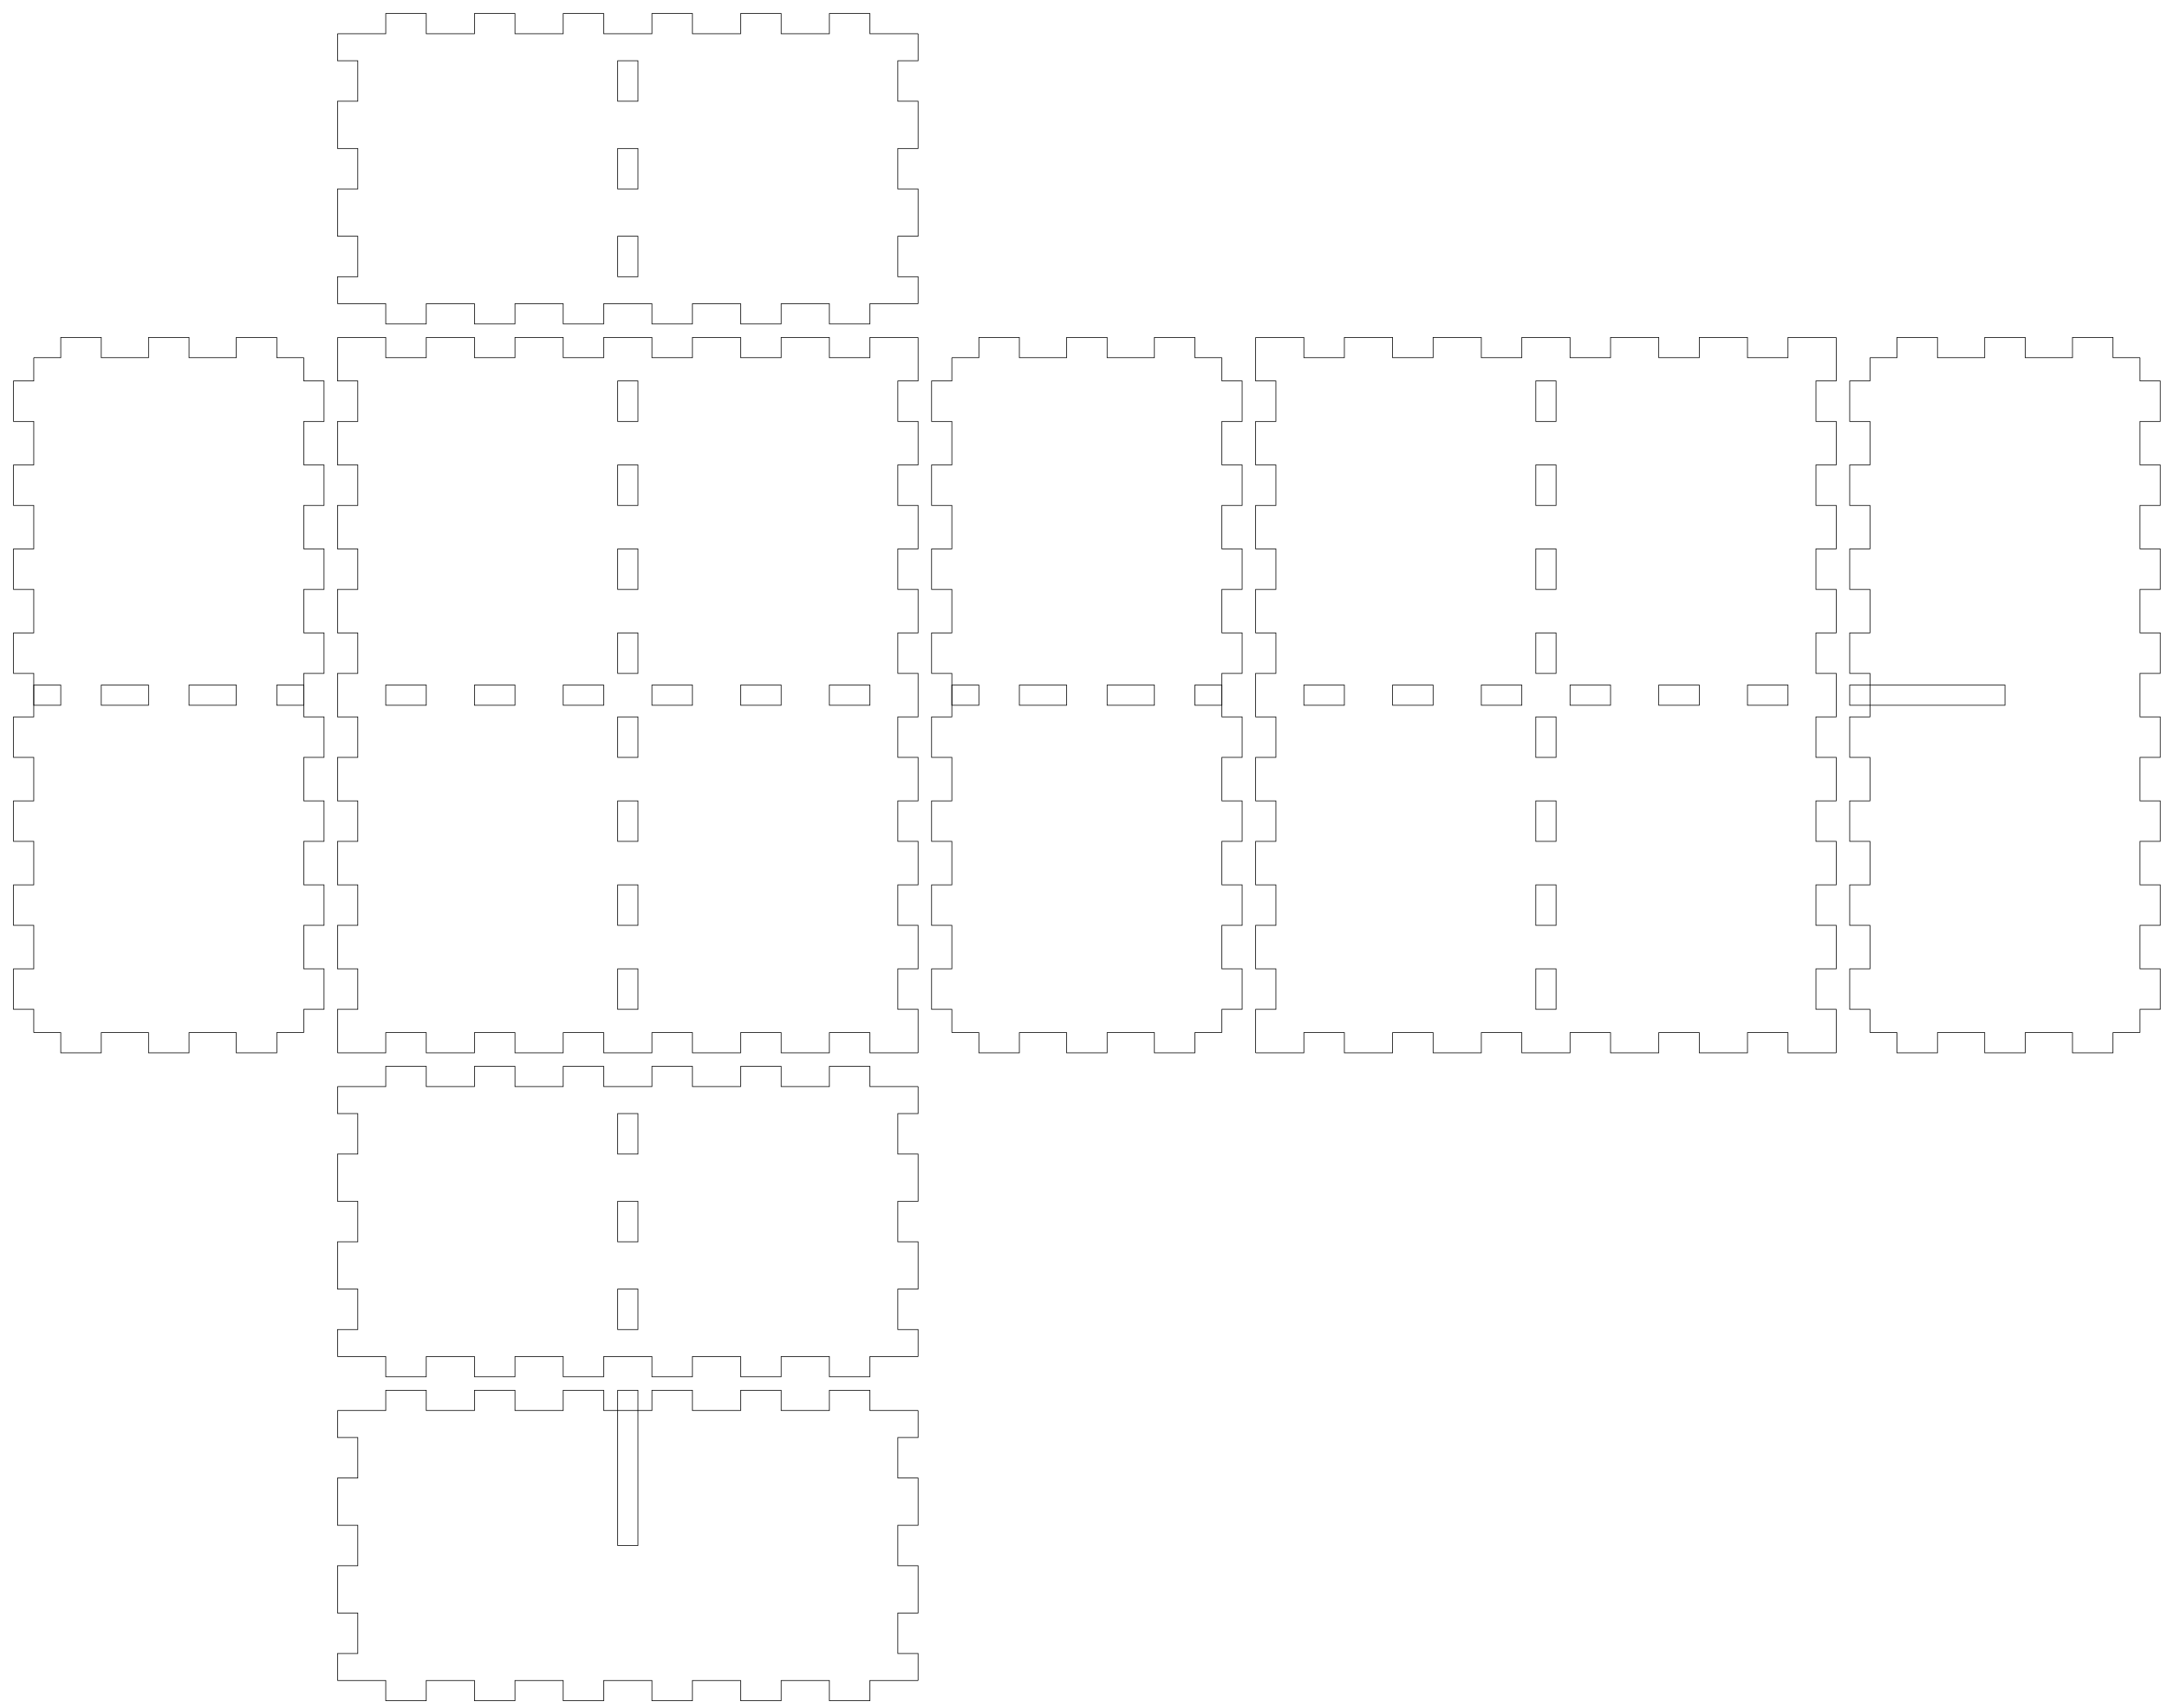
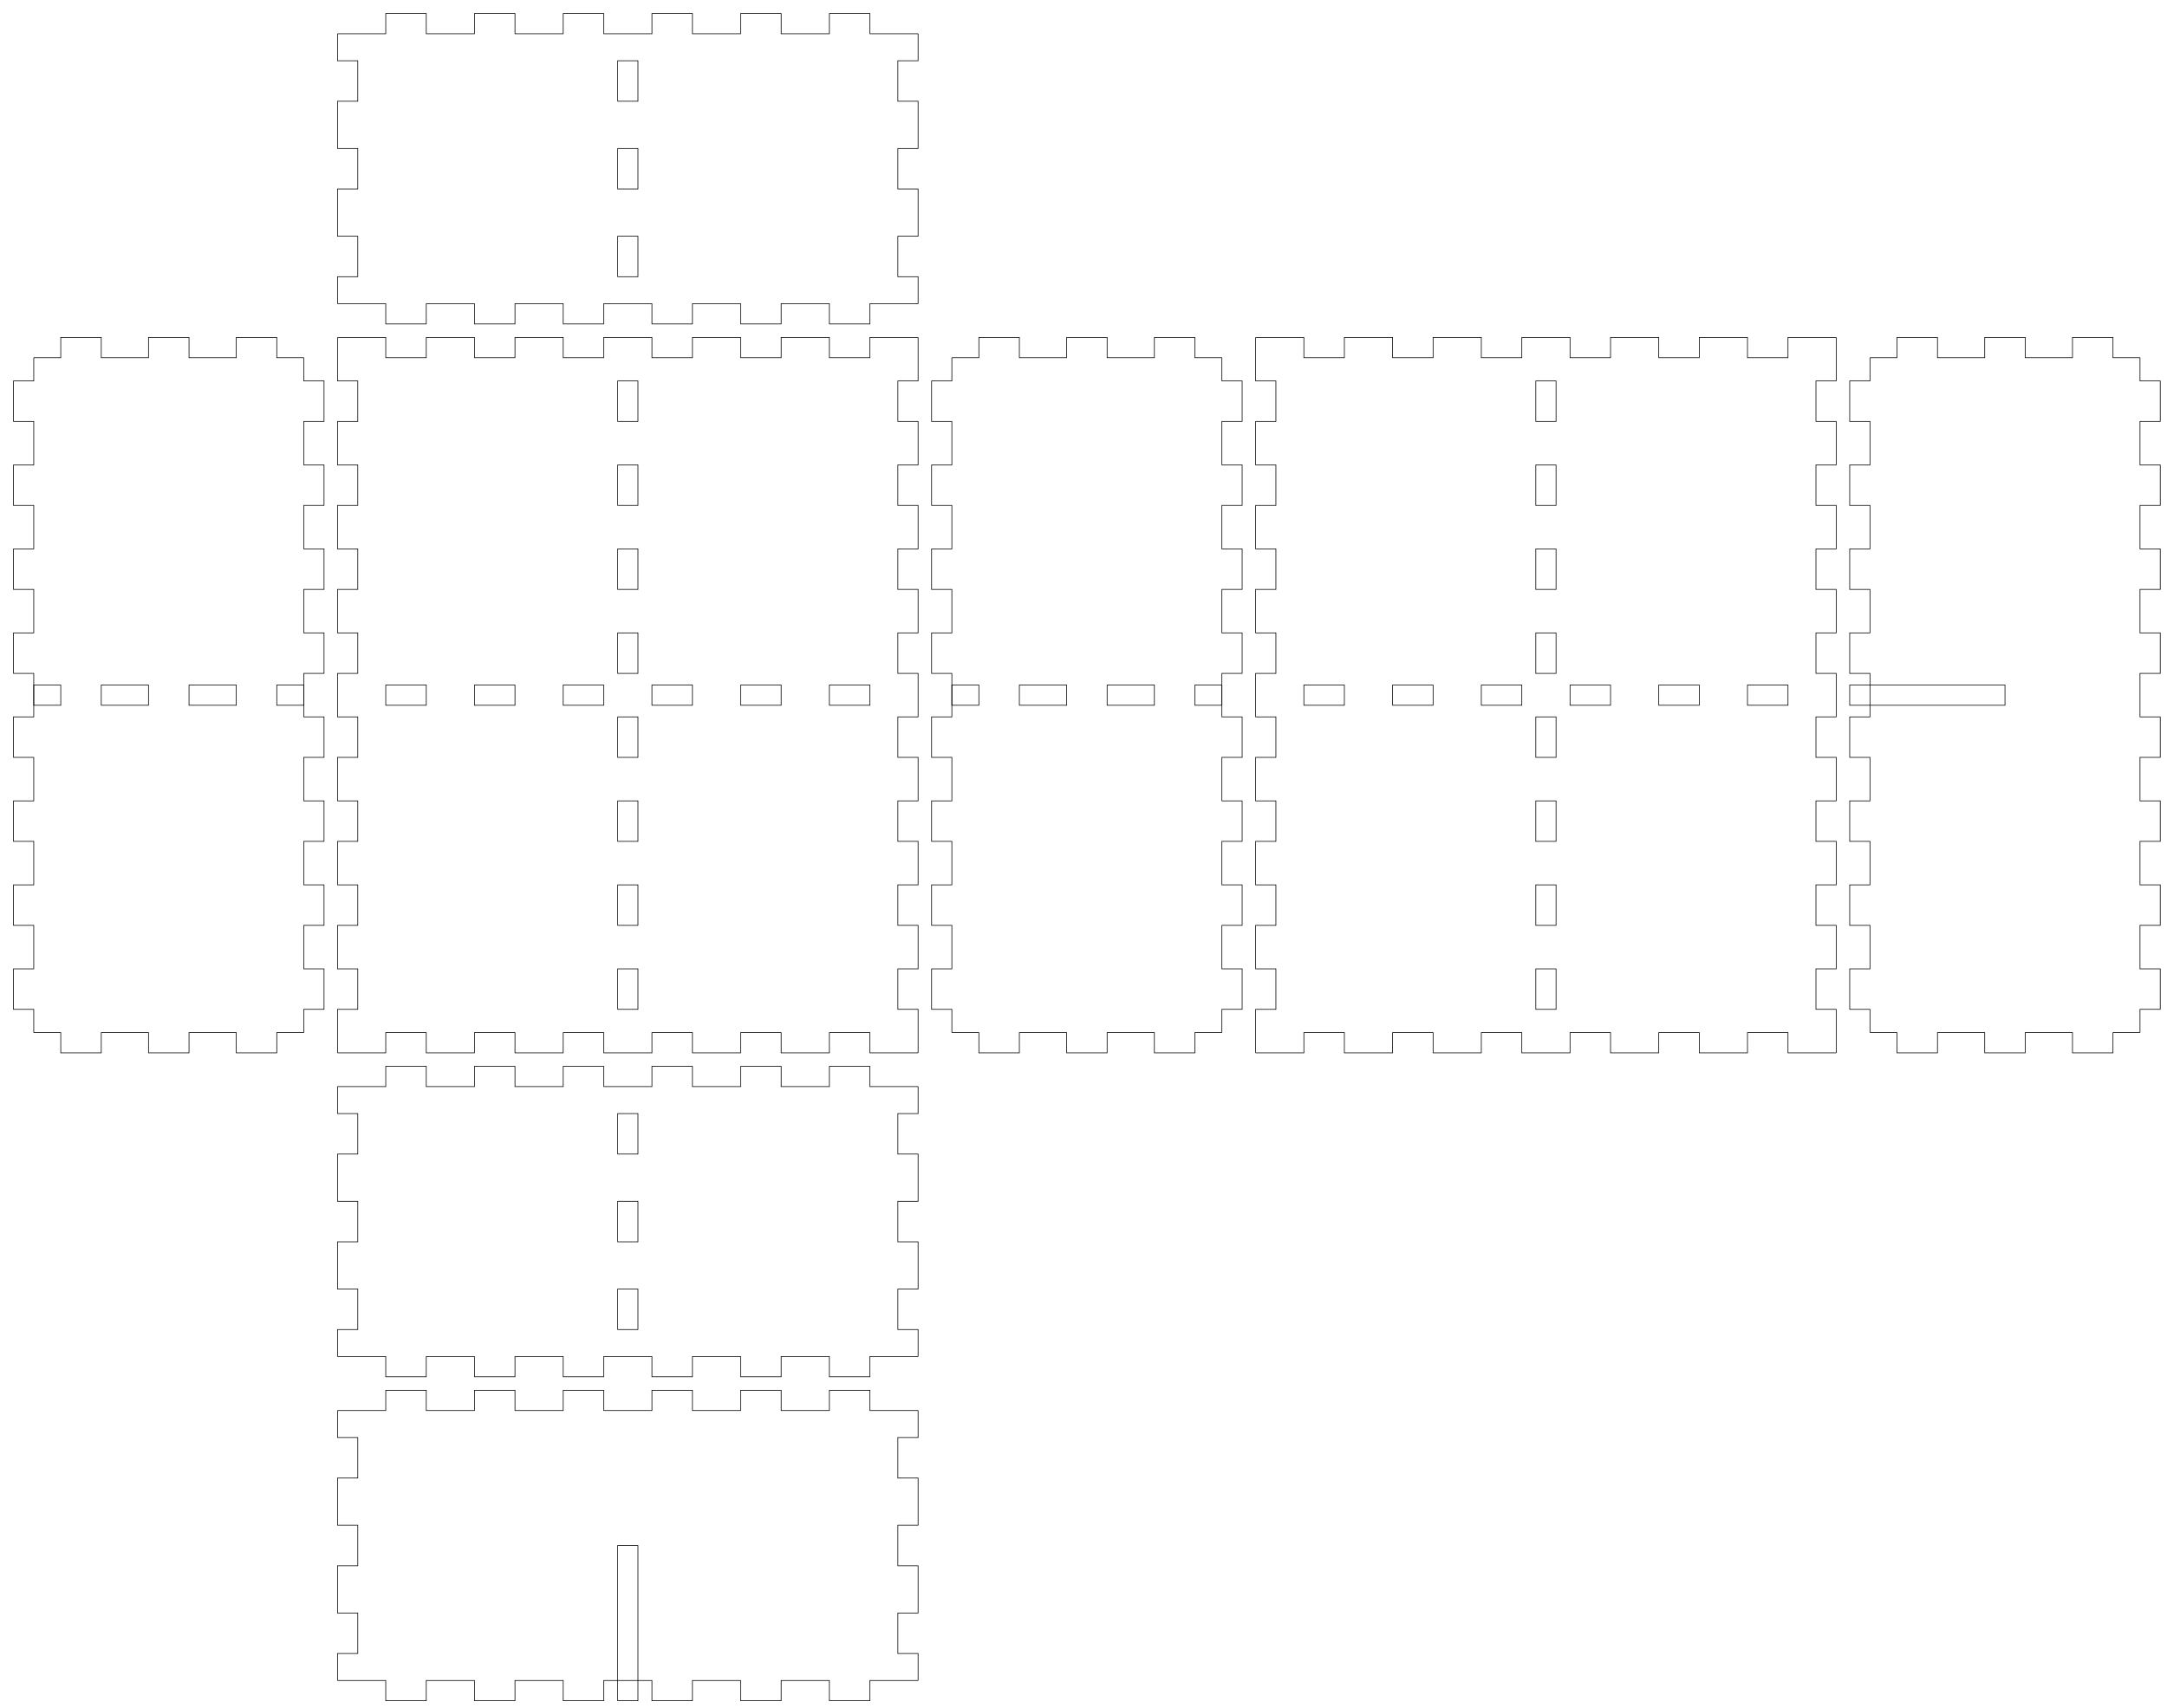
<svg xmlns="http://www.w3.org/2000/svg" width="321mm" height="253mm" viewBox="0 0 321 253" version="1.1" id="svg5">
  <defs id="defs2" />
  <g id="layer1">
    <g id="piece_001">
      <path id="side_001" style="fill:none;stroke:#000000;stroke-width:0.1" d="m 50 161 l 7.143 0 l 0 -3 l 6 0 l 0 3 l 7.143 0 l 0 -3 l 6 0 l 0 3 l 7.143 0 l 0 -3 l 6 0 l 0 3 l 7.143 0 l 0 -3 l 6 0 l 0 3 l 7.143 0 l 0 -3 l 6 0 l 0 3 l 7.143 0 l 0 -3 l 6 0 l 0 3 l 7.143 0" />
      <path id="side_002" style="fill:none;stroke:#000000;stroke-width:0.1" d="m 136 161 l 0 4 l -3 0 l 0 6 l 3 0 l 0 7 l -3 0 l 0 6 l 3 0 l 0 7 l -3 0 l 0 6 l 3 0 l 0 4" />
      <path id="hole_001" style="fill:none;stroke:#000000;stroke-width:0.1" d="m 94.5 165 l 0 6 l -3 0 l 0 -6 l 3 0 z" />
      <path id="hole_002" style="fill:none;stroke:#000000;stroke-width:0.1" d="m 94.5 178 l 0 6 l -3 0 l 0 -6 l 3 0 z" />
      <path id="hole_003" style="fill:none;stroke:#000000;stroke-width:0.1" d="m 94.5 191 l 0 6 l -3 0 l 0 -6 l 3 0 z" />
      <path id="side_003" style="fill:none;stroke:#000000;stroke-width:0.1" d="m 136 201 l -7.143 0 l 0 3 l -6 0 l 0 -3 l -7.143 0 l 0 3 l -6 0 l 0 -3 l -7.143 0 l 0 3 l -6 0 l 0 -3 l -7.143 0 l 0 3 l -6 0 l 0 -3 l -7.143 0 l 0 3 l -6 0 l 0 -3 l -7.143 0 l 0 3 l -6 0 l 0 -3 l -7.143 0" />
      <path id="side_004" style="fill:none;stroke:#000000;stroke-width:0.1" d="m 50 201 l 0 -4 l 3 0 l 0 -6 l -3 0 l 0 -7 l 3 0 l 0 -6 l -3 0 l 0 -7 l 3 0 l 0 -6 l -3 0 l 0 -4" />
    </g>
    <g id="xdivider_001">
      <path id="side_005" style="fill:none;stroke:#000000;stroke-width:0.1" d="m 50 209 l 7.143 0 l 0 -3 l 6 0 l 0 3 l 7.143 0 l 0 -3 l 6 0 l 0 3 l 7.143 0 l 0 -3 l 6 0 l 0 3 l 7.143 0 l 0 -3 l 6 0 l 0 3 l 7.143 0 l 0 -3 l 6 0 l 0 3 l 7.143 0 l 0 -3 l 6 0 l 0 3 l 7.143 0" />
      <path id="side_006" style="fill:none;stroke:#000000;stroke-width:0.1" d="m 136 209 l 0 4 l -3 0 l 0 6 l 3 0 l 0 7 l -3 0 l 0 6 l 3 0 l 0 7 l -3 0 l 0 6 l 3 0 l 0 4" />
-       <path id="slot_001" style="fill:none;stroke:#000000;stroke-width:0.1" d="m 94.5 206 l 0 23 l -3 0 l 0 -23 l 3 0 z" />
      <path id="side_007" style="fill:none;stroke:#000000;stroke-width:0.1" d="m 136 249 l -7.143 0 l 0 3 l -6 0 l 0 -3 l -7.143 0 l 0 3 l -6 0 l 0 -3 l -7.143 0 l 0 3 l -6 0 l 0 -3 l -7.143 0 l 0 3 l -6 0 l 0 -3 l -7.143 0 l 0 3 l -6 0 l 0 -3 l -7.143 0 l 0 3 l -6 0 l 0 -3 l -7.143 0" />
      <path id="side_008" style="fill:none;stroke:#000000;stroke-width:0.1" d="m 50 249 l 0 -4 l 3 0 l 0 -6 l -3 0 l 0 -7 l 3 0 l 0 -6 l -3 0 l 0 -7 l 3 0 l 0 -6 l -3 0 l 0 -4" />
+       <path id="slot_001" style="fill:none;stroke:#000000;stroke-width:0.1" d="m 91.5 252 l 0 -23 l 3 0 l 0 23 l -3 0 z" />
    </g>
    <g id="piece_002">
      <path id="side_009" style="fill:none;stroke:#000000;stroke-width:0.1" d="m 5 53 l 4 0 l 0 -3 l 6 0 l 0 3 l 7 0 l 0 -3 l 6 0 l 0 3 l 7 0 l 0 -3 l 6 0 l 0 3 l 4 0" />
      <path id="hole_004" style="fill:none;stroke:#000000;stroke-width:0.1" d="m 5 101.5 l 4 0 l 0 3 l -4 0 l 0 -3 z" />
      <path id="hole_005" style="fill:none;stroke:#000000;stroke-width:0.1" d="m 15 101.5 l 7 0 l 0 3 l -7 0 l 0 -3 z" />
      <path id="hole_006" style="fill:none;stroke:#000000;stroke-width:0.1" d="m 28 101.5 l 7 0 l 0 3 l -7 0 l 0 -3 z" />
      <path id="hole_007" style="fill:none;stroke:#000000;stroke-width:0.1" d="m 41 101.5 l 4 0 l 0 3 l -4 0 l 0 -3 z" />
      <path id="side_010" style="fill:none;stroke:#000000;stroke-width:0.1" d="m 45 53 l 0 3.444 l 3 0 l 0 6 l -3 0 l 0 6.444 l 3 0 l 0 6 l -3 0 l 0 6.444 l 3 0 l 0 6 l -3 0 l 0 6.444 l 3 0 l 0 6 l -3 0 l 0 6.444 l 3 0 l 0 6 l -3 0 l 0 6.445 l 3 0 l 0 6 l -3 0 l 0 6.444 l 3 0 l 0 6 l -3 0 l 0 6.445 l 3 0 l 0 6 l -3 0 l 0 3.444" />
      <path id="side_011" style="fill:none;stroke:#000000;stroke-width:0.1" d="m 45 153 l -4 0 l 0 3 l -6 0 l 0 -3 l -7 0 l 0 3 l -6 0 l 0 -3 l -7 0 l 0 3 l -6 0 l 0 -3 l -4 0" />
      <path id="side_012" style="fill:none;stroke:#000000;stroke-width:0.1" d="m 5 153 l 0 -3.444 l -3 0 l 0 -6 l 3 0 l 0 -6.445 l -3 0 l 0 -6 l 3 0 l 0 -6.444 l -3 0 l 0 -6 l 3 0 l 0 -6.445 l -3 0 l 0 -6 l 3 0 l 0 -6.444 l -3 0 l 0 -6 l 3 0 l 0 -6.444 l -3 0 l 0 -6 l 3 0 l 0 -6.444 l -3 0 l 0 -6 l 3 0 l 0 -6.444 l -3 0 l 0 -6 l 3 0 l 0 -3.444" />
    </g>
    <g id="ydivider_001">
      <path id="side_013" style="fill:none;stroke:#000000;stroke-width:0.1" d="m 277 53 l 4 0 l 0 -3 l 6 0 l 0 3 l 7 0 l 0 -3 l 6 0 l 0 3 l 7 0 l 0 -3 l 6 0 l 0 3 l 4 0" />
      <path id="slot_002" style="fill:none;stroke:#000000;stroke-width:0.1" d="m 274 101.5 l 23 0 l 0 3 l -23 0 l 0 -3 z" />
      <path id="side_014" style="fill:none;stroke:#000000;stroke-width:0.1" d="m 317 53 l 0 3.444 l 3 0 l 0 6 l -3 0 l 0 6.444 l 3 0 l 0 6 l -3 0 l 0 6.444 l 3 0 l 0 6 l -3 0 l 0 6.444 l 3 0 l 0 6 l -3 0 l 0 6.444 l 3 0 l 0 6 l -3 0 l 0 6.445 l 3 0 l 0 6 l -3 0 l 0 6.444 l 3 0 l 0 6 l -3 0 l 0 6.445 l 3 0 l 0 6 l -3 0 l 0 3.444" />
      <path id="side_015" style="fill:none;stroke:#000000;stroke-width:0.1" d="m 317 153 l -4 0 l 0 3 l -6 0 l 0 -3 l -7 0 l 0 3 l -6 0 l 0 -3 l -7 0 l 0 3 l -6 0 l 0 -3 l -4 0" />
      <path id="side_016" style="fill:none;stroke:#000000;stroke-width:0.1" d="m 277 153 l 0 -3.444 l -3 0 l 0 -6 l 3 0 l 0 -6.445 l -3 0 l 0 -6 l 3 0 l 0 -6.444 l -3 0 l 0 -6 l 3 0 l 0 -6.445 l -3 0 l 0 -6 l 3 0 l 0 -6.444 l -3 0 l 0 -6 l 3 0 l 0 -6.444 l -3 0 l 0 -6 l 3 0 l 0 -6.444 l -3 0 l 0 -6 l 3 0 l 0 -6.444 l -3 0 l 0 -6 l 3 0 l 0 -3.444" />
    </g>
    <g id="piece_003">
      <path id="side_017" style="fill:none;stroke:#000000;stroke-width:0.1" d="m 50 50 l 7.143 0 l 0 3 l 6 0 l 0 -3 l 7.143 0 l 0 3 l 6 0 l 0 -3 l 7.143 0 l 0 3 l 6 0 l 0 -3 l 7.143 0 l 0 3 l 6 0 l 0 -3 l 7.143 0 l 0 3 l 6 0 l 0 -3 l 7.143 0 l 0 3 l 6 0 l 0 -3 l 7.143 0" />
      <path id="hole_008" style="fill:none;stroke:#000000;stroke-width:0.1" d="m 57.143 101.5 l 6 0 l 0 3 l -6 0 l 0 -3 z" />
      <path id="hole_009" style="fill:none;stroke:#000000;stroke-width:0.1" d="m 70.286 101.5 l 6 0 l 0 3 l -6 0 l 0 -3 z" />
      <path id="hole_010" style="fill:none;stroke:#000000;stroke-width:0.1" d="m 83.429 101.5 l 6 0 l 0 3 l -6 0 l 0 -3 z" />
      <path id="hole_011" style="fill:none;stroke:#000000;stroke-width:0.1" d="m 96.571 101.5 l 6 0 l 0 3 l -6 0 l 0 -3 z" />
      <path id="hole_012" style="fill:none;stroke:#000000;stroke-width:0.1" d="m 109.714 101.5 l 6 0 l 0 3 l -6 0 l 0 -3 z" />
      <path id="hole_013" style="fill:none;stroke:#000000;stroke-width:0.1" d="m 122.857 101.5 l 6 0 l 0 3 l -6 0 l 0 -3 z" />
      <path id="side_018" style="fill:none;stroke:#000000;stroke-width:0.1" d="m 136 50 l 0 6.444 l -3 0 l 0 6 l 3 0 l 0 6.444 l -3 0 l 0 6 l 3 0 l 0 6.444 l -3 0 l 0 6 l 3 0 l 0 6.444 l -3 0 l 0 6 l 3 0 l 0 6.444 l -3 0 l 0 6 l 3 0 l 0 6.445 l -3 0 l 0 6 l 3 0 l 0 6.444 l -3 0 l 0 6 l 3 0 l 0 6.445 l -3 0 l 0 6 l 3 0 l 0 6.444" />
      <path id="hole_014" style="fill:none;stroke:#000000;stroke-width:0.1" d="m 94.5 56.444 l 0 6 l -3 0 l 0 -6 l 3 0 z" />
      <path id="hole_015" style="fill:none;stroke:#000000;stroke-width:0.1" d="m 94.5 68.889 l 0 6 l -3 0 l 0 -6 l 3 0 z" />
      <path id="hole_016" style="fill:none;stroke:#000000;stroke-width:0.1" d="m 94.5 81.333 l 0 6 l -3 0 l 0 -6 l 3 0 z" />
      <path id="hole_017" style="fill:none;stroke:#000000;stroke-width:0.1" d="m 94.5 93.778 l 0 6 l -3 0 l 0 -6 l 3 0 z" />
      <path id="hole_018" style="fill:none;stroke:#000000;stroke-width:0.1" d="m 94.5 106.222 l 0 6 l -3 0 l 0 -6 l 3 0 z" />
      <path id="hole_019" style="fill:none;stroke:#000000;stroke-width:0.1" d="m 94.5 118.667 l 0 6 l -3 0 l 0 -6 l 3 0 z" />
      <path id="hole_020" style="fill:none;stroke:#000000;stroke-width:0.1" d="m 94.5 131.111 l 0 6 l -3 0 l 0 -6 l 3 0 z" />
      <path id="hole_021" style="fill:none;stroke:#000000;stroke-width:0.1" d="m 94.5 143.556 l 0 6 l -3 0 l 0 -6 l 3 0 z" />
      <path id="side_019" style="fill:none;stroke:#000000;stroke-width:0.1" d="m 136 156 l -7.143 0 l 0 -3 l -6 0 l 0 3 l -7.143 0 l 0 -3 l -6 0 l 0 3 l -7.143 0 l 0 -3 l -6 0 l 0 3 l -7.143 0 l 0 -3 l -6 0 l 0 3 l -7.143 0 l 0 -3 l -6 0 l 0 3 l -7.143 0 l 0 -3 l -6 0 l 0 3 l -7.143 0" />
      <path id="side_020" style="fill:none;stroke:#000000;stroke-width:0.1" d="m 50 156 l 0 -6.444 l 3 0 l 0 -6 l -3 0 l 0 -6.445 l 3 0 l 0 -6 l -3 0 l 0 -6.444 l 3 0 l 0 -6 l -3 0 l 0 -6.445 l 3 0 l 0 -6 l -3 0 l 0 -6.444 l 3 0 l 0 -6 l -3 0 l 0 -6.444 l 3 0 l 0 -6 l -3 0 l 0 -6.444 l 3 0 l 0 -6 l -3 0 l 0 -6.444 l 3 0 l 0 -6 l -3 0 l 0 -6.444" />
    </g>
    <g id="piece_004">
      <path id="side_021" style="fill:none;stroke:#000000;stroke-width:0.1" d="m 141 53 l 4 0 l 0 -3 l 6 0 l 0 3 l 7 0 l 0 -3 l 6 0 l 0 3 l 7 0 l 0 -3 l 6 0 l 0 3 l 4 0" />
      <path id="hole_022" style="fill:none;stroke:#000000;stroke-width:0.1" d="m 141 101.5 l 4 0 l 0 3 l -4 0 l 0 -3 z" />
      <path id="hole_023" style="fill:none;stroke:#000000;stroke-width:0.1" d="m 151 101.5 l 7 0 l 0 3 l -7 0 l 0 -3 z" />
      <path id="hole_024" style="fill:none;stroke:#000000;stroke-width:0.1" d="m 164 101.5 l 7 0 l 0 3 l -7 0 l 0 -3 z" />
      <path id="hole_025" style="fill:none;stroke:#000000;stroke-width:0.1" d="m 177 101.5 l 4 0 l 0 3 l -4 0 l 0 -3 z" />
      <path id="side_022" style="fill:none;stroke:#000000;stroke-width:0.1" d="m 181 53 l 0 3.444 l 3 0 l 0 6 l -3 0 l 0 6.444 l 3 0 l 0 6 l -3 0 l 0 6.444 l 3 0 l 0 6 l -3 0 l 0 6.444 l 3 0 l 0 6 l -3 0 l 0 6.444 l 3 0 l 0 6 l -3 0 l 0 6.445 l 3 0 l 0 6 l -3 0 l 0 6.444 l 3 0 l 0 6 l -3 0 l 0 6.445 l 3 0 l 0 6 l -3 0 l 0 3.444" />
      <path id="side_023" style="fill:none;stroke:#000000;stroke-width:0.1" d="m 181 153 l -4 0 l 0 3 l -6 0 l 0 -3 l -7 0 l 0 3 l -6 0 l 0 -3 l -7 0 l 0 3 l -6 0 l 0 -3 l -4 0" />
      <path id="side_024" style="fill:none;stroke:#000000;stroke-width:0.1" d="m 141 153 l 0 -3.444 l -3 0 l 0 -6 l 3 0 l 0 -6.445 l -3 0 l 0 -6 l 3 0 l 0 -6.444 l -3 0 l 0 -6 l 3 0 l 0 -6.445 l -3 0 l 0 -6 l 3 0 l 0 -6.444 l -3 0 l 0 -6 l 3 0 l 0 -6.444 l -3 0 l 0 -6 l 3 0 l 0 -6.444 l -3 0 l 0 -6 l 3 0 l 0 -6.444 l -3 0 l 0 -6 l 3 0 l 0 -3.444" />
    </g>
    <g id="piece_005">
      <path id="side_025" style="fill:none;stroke:#000000;stroke-width:0.1" d="m 186 50 l 7.143 0 l 0 3 l 6 0 l 0 -3 l 7.143 0 l 0 3 l 6 0 l 0 -3 l 7.143 0 l 0 3 l 6 0 l 0 -3 l 7.142 0 l 0 3 l 6 0 l 0 -3 l 7.143 0 l 0 3 l 6 0 l 0 -3 l 7.143 0 l 0 3 l 6 0 l 0 -3 l 7.143 0" />
      <path id="hole_026" style="fill:none;stroke:#000000;stroke-width:0.1" d="m 193.143 101.5 l 6 0 l 0 3 l -6 0 l 0 -3 z" />
      <path id="hole_027" style="fill:none;stroke:#000000;stroke-width:0.1" d="m 206.286 101.5 l 6 0 l 0 3 l -6 0 l 0 -3 z" />
      <path id="hole_028" style="fill:none;stroke:#000000;stroke-width:0.1" d="m 219.429 101.5 l 6 0 l 0 3 l -6 0 l 0 -3 z" />
      <path id="hole_029" style="fill:none;stroke:#000000;stroke-width:0.1" d="m 232.571 101.5 l 6 0 l 0 3 l -6 0 l 0 -3 z" />
      <path id="hole_030" style="fill:none;stroke:#000000;stroke-width:0.1" d="m 245.714 101.5 l 6 0 l 0 3 l -6 0 l 0 -3 z" />
      <path id="hole_031" style="fill:none;stroke:#000000;stroke-width:0.1" d="m 258.857 101.5 l 6 0 l 0 3 l -6 0 l 0 -3 z" />
      <path id="side_026" style="fill:none;stroke:#000000;stroke-width:0.1" d="m 272 50 l 0 6.444 l -3 0 l 0 6 l 3 0 l 0 6.444 l -3 0 l 0 6 l 3 0 l 0 6.444 l -3 0 l 0 6 l 3 0 l 0 6.444 l -3 0 l 0 6 l 3 0 l 0 6.444 l -3 0 l 0 6 l 3 0 l 0 6.445 l -3 0 l 0 6 l 3 0 l 0 6.444 l -3 0 l 0 6 l 3 0 l 0 6.445 l -3 0 l 0 6 l 3 0 l 0 6.444" />
      <path id="hole_032" style="fill:none;stroke:#000000;stroke-width:0.1" d="m 230.5 56.444 l 0 6 l -3 0 l 0 -6 l 3 0 z" />
      <path id="hole_033" style="fill:none;stroke:#000000;stroke-width:0.1" d="m 230.5 68.889 l 0 6 l -3 0 l 0 -6 l 3 0 z" />
      <path id="hole_034" style="fill:none;stroke:#000000;stroke-width:0.1" d="m 230.5 81.333 l 0 6 l -3 0 l 0 -6 l 3 0 z" />
      <path id="hole_035" style="fill:none;stroke:#000000;stroke-width:0.1" d="m 230.5 93.778 l 0 6 l -3 0 l 0 -6 l 3 0 z" />
      <path id="hole_036" style="fill:none;stroke:#000000;stroke-width:0.1" d="m 230.5 106.222 l 0 6 l -3 0 l 0 -6 l 3 0 z" />
      <path id="hole_037" style="fill:none;stroke:#000000;stroke-width:0.1" d="m 230.5 118.667 l 0 6 l -3 0 l 0 -6 l 3 0 z" />
      <path id="hole_038" style="fill:none;stroke:#000000;stroke-width:0.1" d="m 230.5 131.111 l 0 6 l -3 0 l 0 -6 l 3 0 z" />
      <path id="hole_039" style="fill:none;stroke:#000000;stroke-width:0.1" d="m 230.5 143.556 l 0 6 l -3 0 l 0 -6 l 3 0 z" />
      <path id="side_027" style="fill:none;stroke:#000000;stroke-width:0.1" d="m 272 156 l -7.143 0 l 0 -3 l -6 0 l 0 3 l -7.143 0 l 0 -3 l -6 0 l 0 3 l -7.143 0 l 0 -3 l -6 0 l 0 3 l -7.142 0 l 0 -3 l -6 0 l 0 3 l -7.143 0 l 0 -3 l -6 0 l 0 3 l -7.143 0 l 0 -3 l -6 0 l 0 3 l -7.143 0" />
      <path id="side_028" style="fill:none;stroke:#000000;stroke-width:0.1" d="m 186 156 l 0 -6.444 l 3 0 l 0 -6 l -3 0 l 0 -6.445 l 3 0 l 0 -6 l -3 0 l 0 -6.444 l 3 0 l 0 -6 l -3 0 l 0 -6.445 l 3 0 l 0 -6 l -3 0 l 0 -6.444 l 3 0 l 0 -6 l -3 0 l 0 -6.444 l 3 0 l 0 -6 l -3 0 l 0 -6.444 l 3 0 l 0 -6 l -3 0 l 0 -6.444 l 3 0 l 0 -6 l -3 0 l 0 -6.444" />
    </g>
    <g id="piece_006">
      <path id="side_029" style="fill:none;stroke:#000000;stroke-width:0.1" d="m 50 5 l 7.143 0 l 0 -3 l 6 0 l 0 3 l 7.143 0 l 0 -3 l 6 0 l 0 3 l 7.143 0 l 0 -3 l 6 0 l 0 3 l 7.143 0 l 0 -3 l 6 0 l 0 3 l 7.143 0 l 0 -3 l 6 0 l 0 3 l 7.143 0 l 0 -3 l 6 0 l 0 3 l 7.143 0" />
      <path id="side_030" style="fill:none;stroke:#000000;stroke-width:0.1" d="m 136 5 l 0 4 l -3 0 l 0 6 l 3 0 l 0 7 l -3 0 l 0 6 l 3 0 l 0 7 l -3 0 l 0 6 l 3 0 l 0 4" />
      <path id="hole_040" style="fill:none;stroke:#000000;stroke-width:0.1" d="m 94.5 9 l 0 6 l -3 0 l 0 -6 l 3 0 z" />
      <path id="hole_041" style="fill:none;stroke:#000000;stroke-width:0.1" d="m 94.5 22 l 0 6 l -3 0 l 0 -6 l 3 0 z" />
      <path id="hole_042" style="fill:none;stroke:#000000;stroke-width:0.1" d="m 94.5 35 l 0 6 l -3 0 l 0 -6 l 3 0 z" />
      <path id="side_031" style="fill:none;stroke:#000000;stroke-width:0.1" d="m 136 45 l -7.143 0 l 0 3 l -6 0 l 0 -3 l -7.143 0 l 0 3 l -6 0 l 0 -3 l -7.143 0 l 0 3 l -6 0 l 0 -3 l -7.143 0 l 0 3 l -6 0 l 0 -3 l -7.143 0 l 0 3 l -6 0 l 0 -3 l -7.143 0 l 0 3 l -6 0 l 0 -3 l -7.143 0" />
      <path id="side_032" style="fill:none;stroke:#000000;stroke-width:0.1" d="m 50 45 l 0 -4 l 3 0 l 0 -6 l -3 0 l 0 -7 l 3 0 l 0 -6 l -3 0 l 0 -7 l 3 0 l 0 -6 l -3 0 l 0 -4" />
    </g>
  </g>
</svg>
